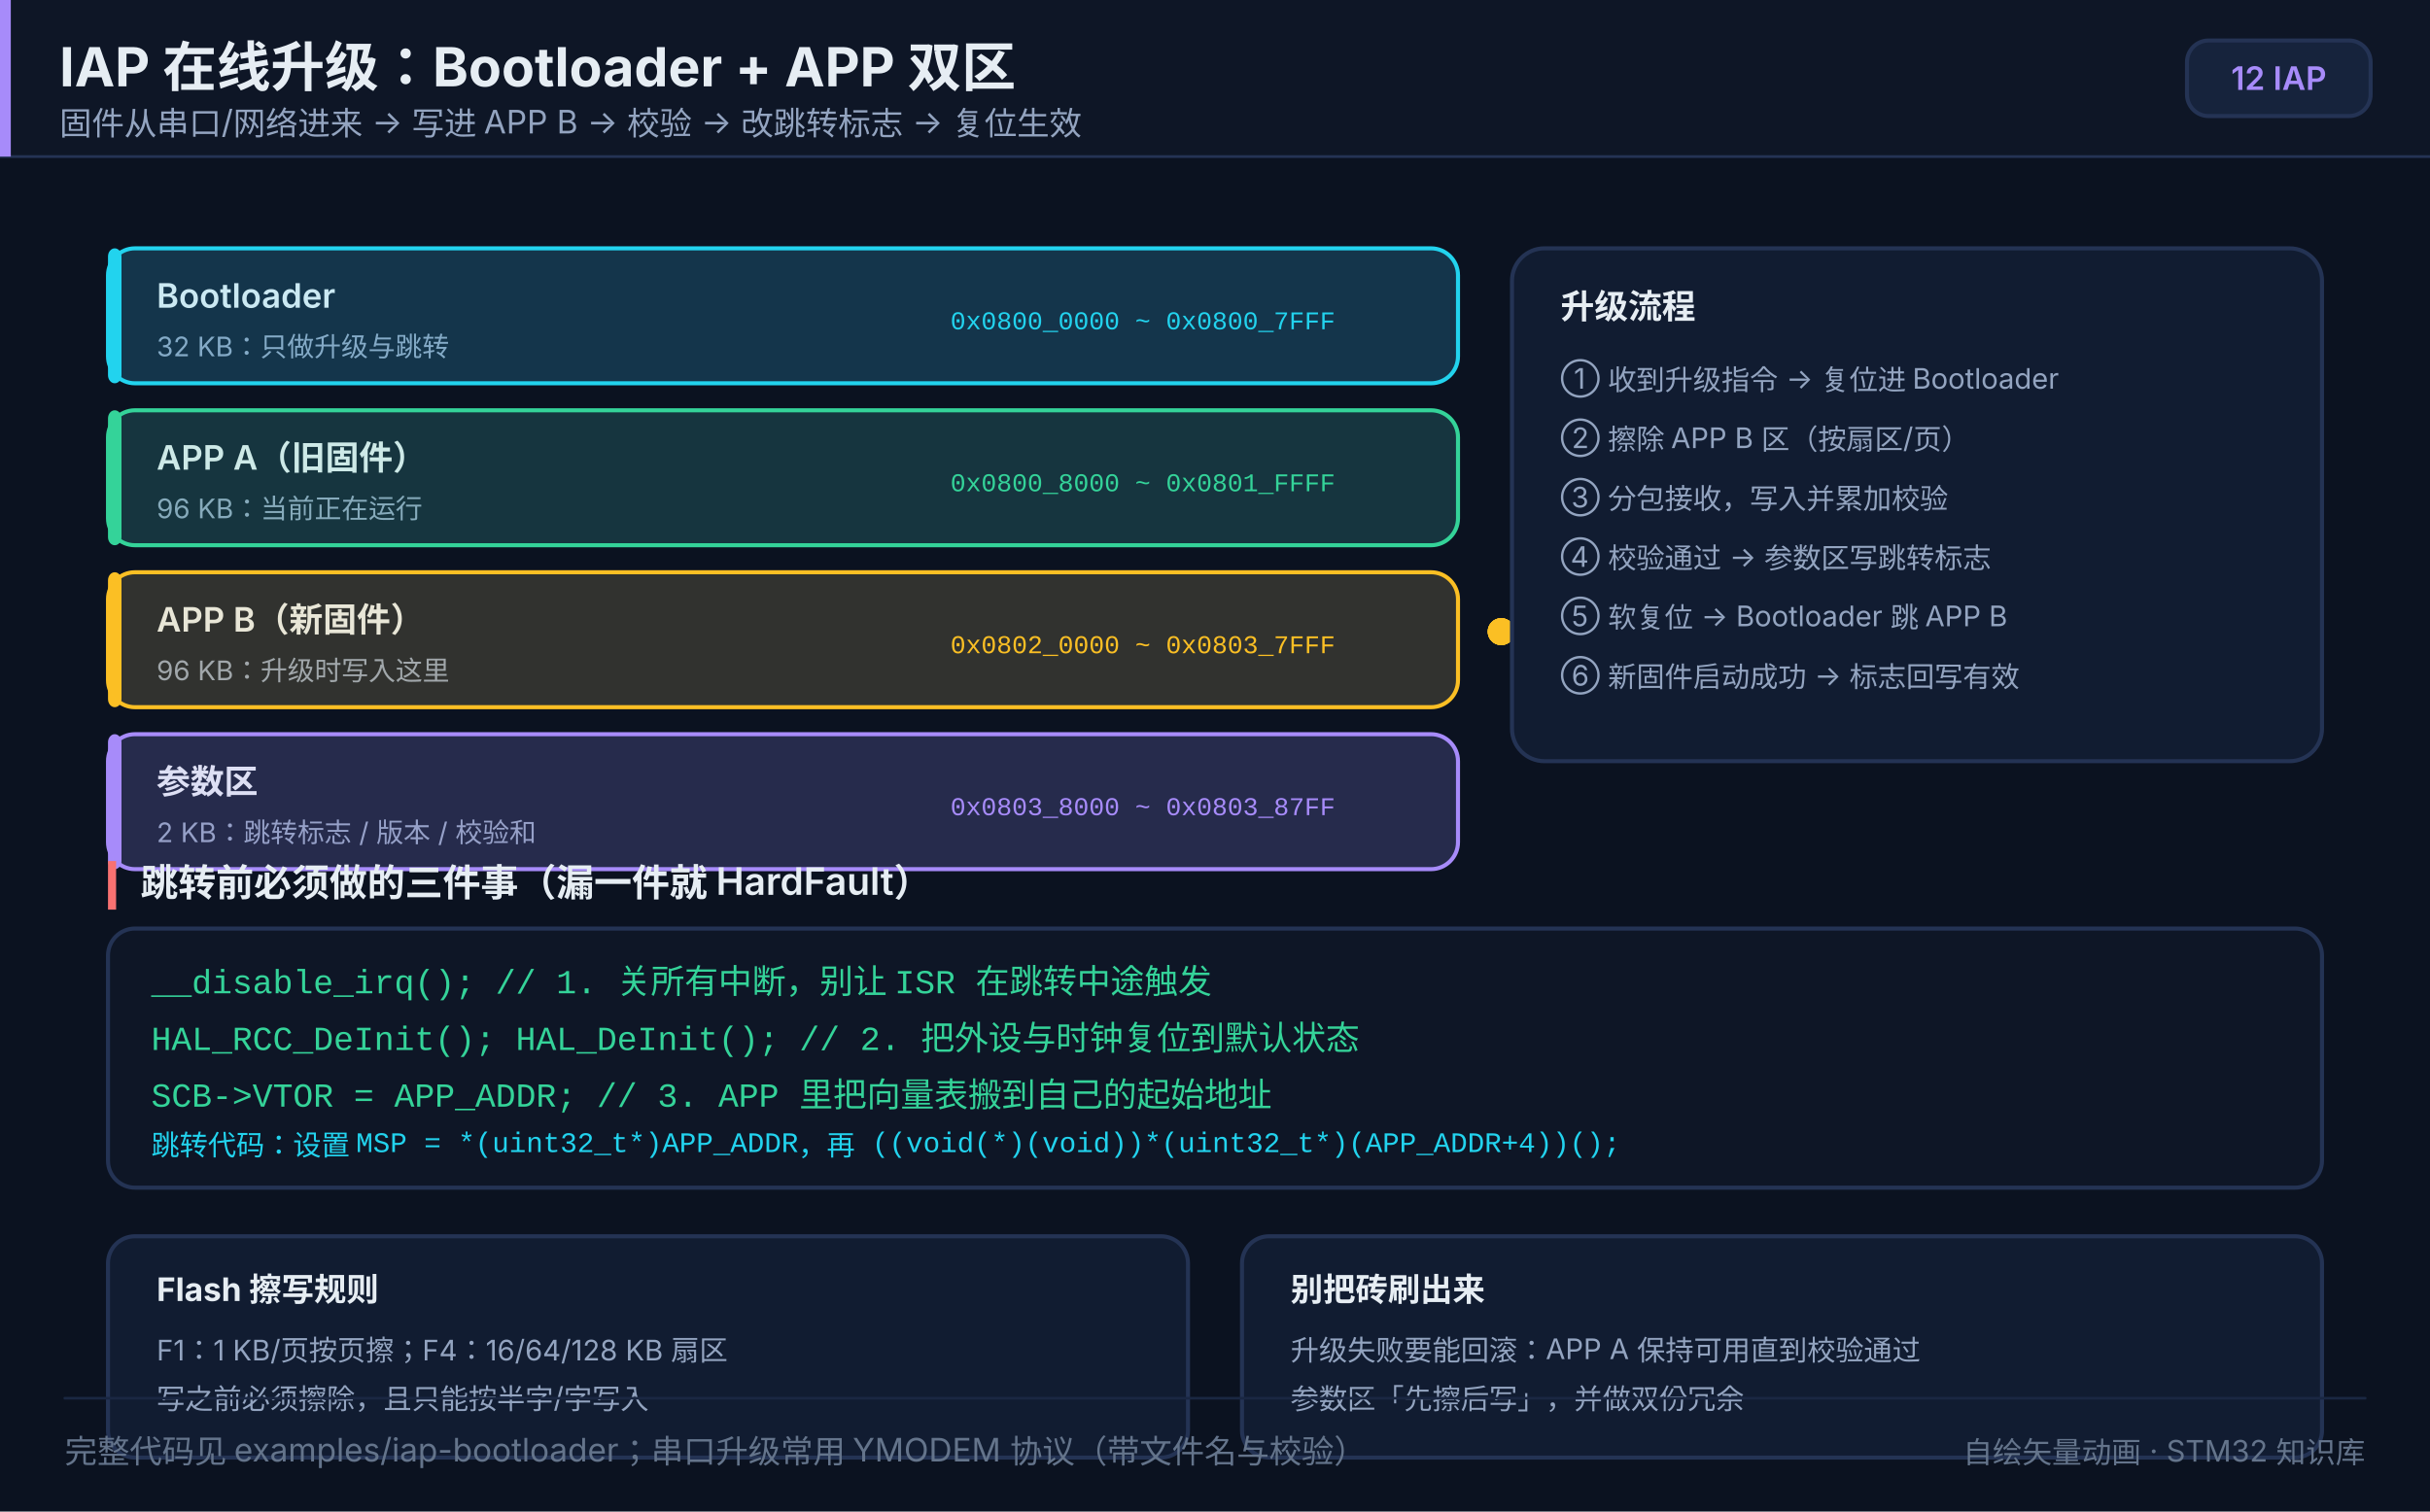
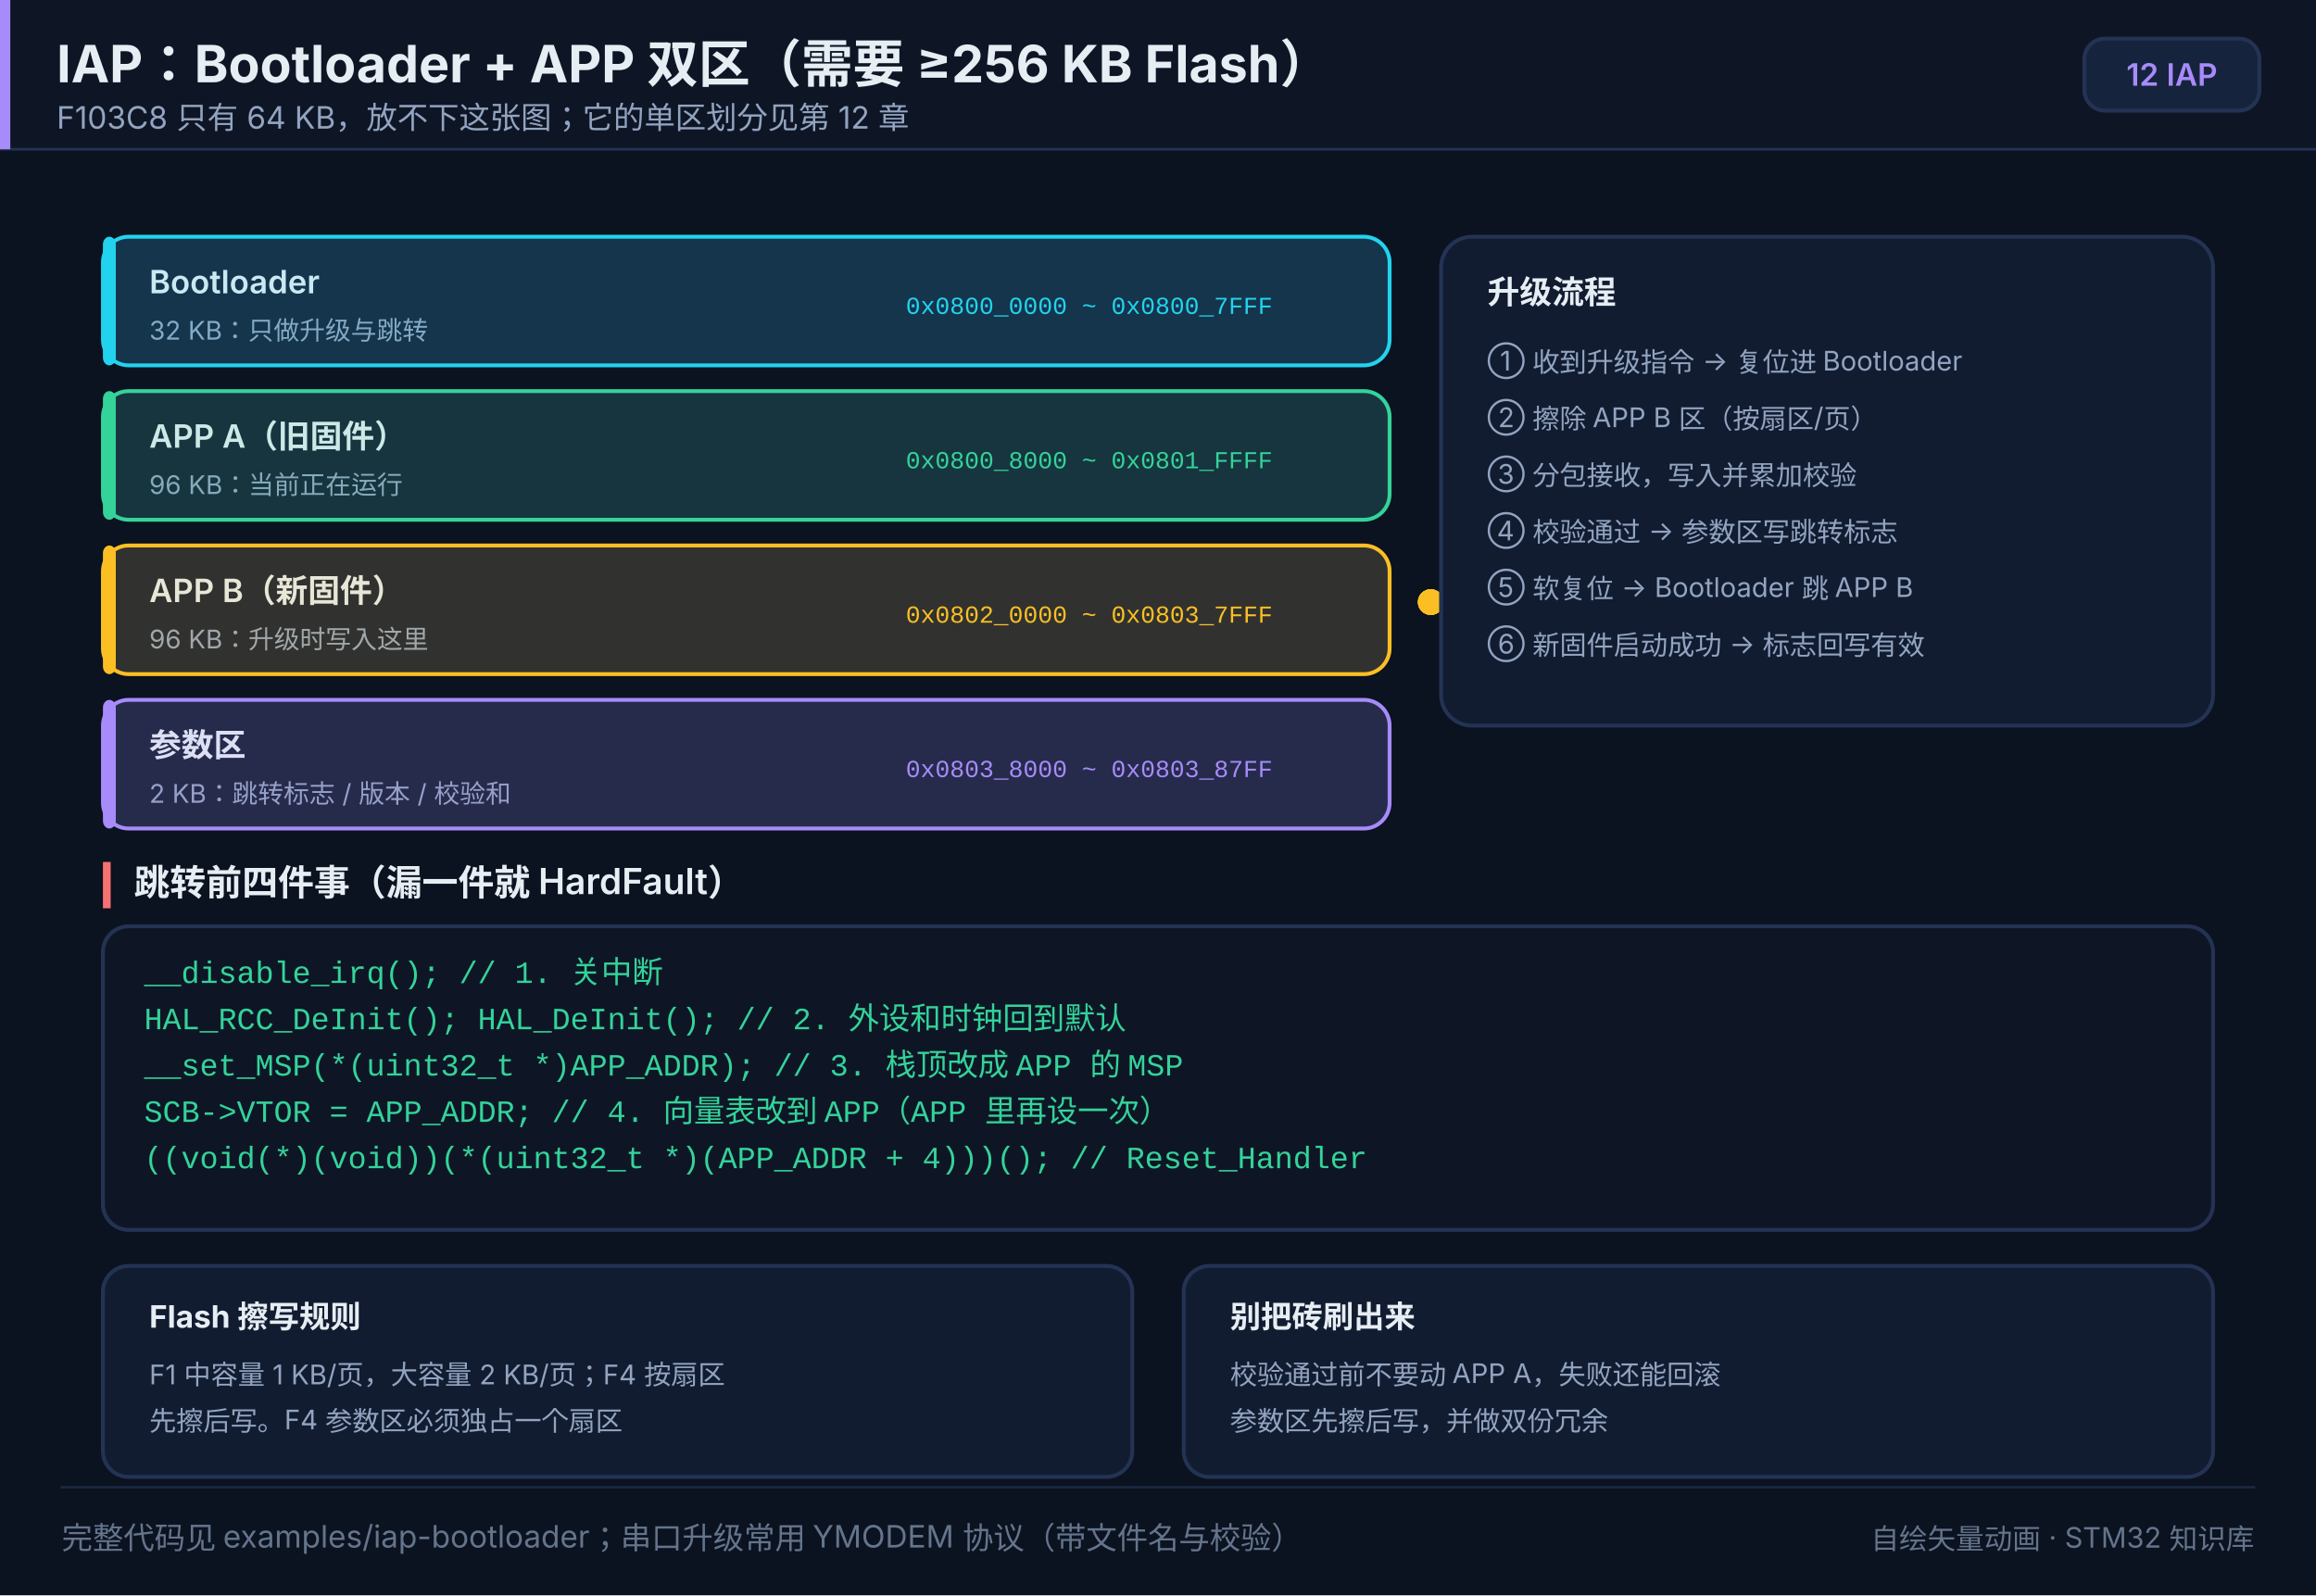
- <svg xmlns="http://www.w3.org/2000/svg" width="900" height="560" viewBox="0 0 900 560" role="img" aria-label="IAP 在线升级：Bootloader + APP 双区">
+ <svg xmlns="http://www.w3.org/2000/svg" width="900" height="620" viewBox="0 0 900 620" role="img" aria-label="IAP：Bootloader + APP 双区（需要 ≥256 KB Flash）">
  <style>
- @keyframes fb0-sq{0%,0.00%{opacity:1}17.50%,100%{opacity:.2f}}
+ @keyframes fb0-sq{0%,0.00%{opacity:0.06}0.30%,13.75%{opacity:0.3}14.05%,100%{opacity:0.06}}
.fb0{animation:fb0-sq 5.0s linear infinite;}
- @keyframes fb1-sq{0%,25.00%{opacity:1}42.50%,100%{opacity:.2f}}
+ @keyframes fb1-sq{0%,25.00%{opacity:0.06}25.30%,38.75%{opacity:0.3}39.05%,100%{opacity:0.06}}
.fb1{animation:fb1-sq 5.0s linear infinite;}
- @keyframes fb2-sq{0%,50.00%{opacity:1}67.50%,100%{opacity:.2f}}
+ @keyframes fb2-sq{0%,50.00%{opacity:0.06}50.30%,63.75%{opacity:0.3}64.05%,100%{opacity:0.06}}
.fb2{animation:fb2-sq 5.0s linear infinite;}
- @keyframes fb3-sq{0%,75.00%{opacity:1}92.50%,100%{opacity:.2f}}
+ @keyframes fb3-sq{0%,75.00%{opacity:0.06}75.30%,88.75%{opacity:0.3}89.05%,100%{opacity:0.06}}
.fb3{animation:fb3-sq 5.0s linear infinite;}
- @keyframes fw0-mv{0%{translateX(0)}60%{translateX(92px)}61%,100%{translateX(92px)}}.fw0{animation:fw0-mv 2.4s linear infinite 0.0s;}
- @keyframes fw1-mv{0%{translateX(0)}60%{translateX(92px)}61%,100%{translateX(92px)}}.fw1{animation:fw1-mv 2.4s linear infinite 0.6s;}
- @keyframes fw2-mv{0%{translateX(0)}60%{translateX(92px)}61%,100%{translateX(92px)}}.fw2{animation:fw2-mv 2.4s linear infinite 1.2s;}
- @keyframes fw3-mv{0%{translateX(0)}60%{translateX(92px)}61%,100%{translateX(92px)}}.fw3{animation:fw3-mv 2.4s linear infinite 1.8s;}
+ @keyframes fw0-mv{0%{transform:translateX(0)}60%{transform:translateX(92px)}61%,100%{transform:translateX(92px)}}.fw0{animation:fw0-mv 2.4s linear infinite 0.0s;}
+ @keyframes fw1-mv{0%{transform:translateX(0)}60%{transform:translateX(92px)}61%,100%{transform:translateX(92px)}}.fw1{animation:fw1-mv 2.4s linear infinite 0.6s;}
+ @keyframes fw2-mv{0%{transform:translateX(0)}60%{transform:translateX(92px)}61%,100%{transform:translateX(92px)}}.fw2{animation:fw2-mv 2.4s linear infinite 1.2s;}
+ @keyframes fw3-mv{0%{transform:translateX(0)}60%{transform:translateX(92px)}61%,100%{transform:translateX(92px)}}.fw3{animation:fw3-mv 2.4s linear infinite 1.8s;}
</style>
-   <rect x="0" y="0" width="900" height="560" fill="#0b1220" />
+   <rect x="0" y="0" width="900" height="620" fill="#0b1220" />
  <rect x="0" y="0" width="900" height="58" fill="#0e1626" opacity="1" />
  <line x1="0" y1="58" x2="900" y2="58" stroke="#243354" stroke-width="1" stroke-linecap="round" opacity="1" />
  <rect x="0" y="0" width="4" height="58" fill="#a78bfa" opacity="1" />
-   <text x="22" y="32" font-size="20" fill="#e6edf3" text-anchor="start" opacity="1" font-family="'PingFang SC','Hiragino Sans GB','Microsoft YaHei',system-ui,-apple-system,'Segoe UI',sans-serif" font-weight="700">IAP 在线升级：Bootloader + APP 双区</text>
-   <text x="22" y="50" font-size="12" fill="#93a4c0" text-anchor="start" opacity="1" font-family="'PingFang SC','Hiragino Sans GB','Microsoft YaHei',system-ui,-apple-system,'Segoe UI',sans-serif">固件从串口/网络进来 → 写进 APP B → 校验 → 改跳转标志 → 复位生效</text>
+   <text x="22" y="32" font-size="20" fill="#e6edf3" text-anchor="start" opacity="1" font-family="'PingFang SC','Hiragino Sans GB','Microsoft YaHei',system-ui,-apple-system,'Segoe UI',sans-serif" font-weight="700">IAP：Bootloader + APP 双区（需要 ≥256 KB Flash）</text>
+   <text x="22" y="50" font-size="12" fill="#93a4c0" text-anchor="start" opacity="1" font-family="'PingFang SC','Hiragino Sans GB','Microsoft YaHei',system-ui,-apple-system,'Segoe UI',sans-serif">F103C8 只有 64 KB，放不下这张图；它的单区划分见第 12 章</text>
  <rect x="810" y="15" width="68" height="28" fill="#16233c" opacity="1" rx="8" stroke="#243354" stroke-width="1.5" />
  <text x="844" y="33.32" font-size="12" fill="#a78bfa" text-anchor="middle" opacity="1" font-family="'PingFang SC','Hiragino Sans GB','Microsoft YaHei',system-ui,-apple-system,'Segoe UI',sans-serif" font-weight="600">12 IAP</text>
  <rect x="40" y="92" width="500" height="50" fill="#111c31" opacity="1" rx="10" stroke="#22d3ee" stroke-width="1.5" />
  <rect x="40" y="92" width="5" height="50" fill="#22d3ee" opacity="1" rx="3" />
  <text x="58" y="114" font-size="12.5" fill="#e6edf3" text-anchor="start" opacity="1" font-family="'PingFang SC','Hiragino Sans GB','Microsoft YaHei',system-ui,-apple-system,'Segoe UI',sans-serif" font-weight="600">Bootloader</text>
  <text x="58" y="132" font-size="10" fill="#93a4c0" text-anchor="start" opacity="1" font-family="'PingFang SC','Hiragino Sans GB','Microsoft YaHei',system-ui,-apple-system,'Segoe UI',sans-serif">32 KB：只做升级与跳转</text>
  <text x="352" y="122" font-size="9.5" fill="#22d3ee" text-anchor="start" opacity="1" font-family="ui-monospace,SFMono-Regular,'JetBrains Mono',Consolas,'Courier New',monospace">0x0800_0000 ~ 0x0800_7FFF</text>
  <rect x="40" y="92" width="500" height="50" fill="#22d3ee" opacity="0.14" rx="10" class="fb0" />
  <rect x="40" y="152" width="500" height="50" fill="#111c31" opacity="1" rx="10" stroke="#34d399" stroke-width="1.5" />
  <rect x="40" y="152" width="5" height="50" fill="#34d399" opacity="1" rx="3" />
  <text x="58" y="174" font-size="12.5" fill="#e6edf3" text-anchor="start" opacity="1" font-family="'PingFang SC','Hiragino Sans GB','Microsoft YaHei',system-ui,-apple-system,'Segoe UI',sans-serif" font-weight="600">APP A（旧固件）</text>
  <text x="58" y="192" font-size="10" fill="#93a4c0" text-anchor="start" opacity="1" font-family="'PingFang SC','Hiragino Sans GB','Microsoft YaHei',system-ui,-apple-system,'Segoe UI',sans-serif">96 KB：当前正在运行</text>
  <text x="352" y="182" font-size="9.5" fill="#34d399" text-anchor="start" opacity="1" font-family="ui-monospace,SFMono-Regular,'JetBrains Mono',Consolas,'Courier New',monospace">0x0800_8000 ~ 0x0801_FFFF</text>
  <rect x="40" y="152" width="500" height="50" fill="#34d399" opacity="0.14" rx="10" class="fb1" />
  <rect x="40" y="212" width="500" height="50" fill="#111c31" opacity="1" rx="10" stroke="#fbbf24" stroke-width="1.5" />
  <rect x="40" y="212" width="5" height="50" fill="#fbbf24" opacity="1" rx="3" />
  <text x="58" y="234" font-size="12.5" fill="#e6edf3" text-anchor="start" opacity="1" font-family="'PingFang SC','Hiragino Sans GB','Microsoft YaHei',system-ui,-apple-system,'Segoe UI',sans-serif" font-weight="600">APP B（新固件）</text>
  <text x="58" y="252" font-size="10" fill="#93a4c0" text-anchor="start" opacity="1" font-family="'PingFang SC','Hiragino Sans GB','Microsoft YaHei',system-ui,-apple-system,'Segoe UI',sans-serif">96 KB：升级时写入这里</text>
  <text x="352" y="242" font-size="9.5" fill="#fbbf24" text-anchor="start" opacity="1" font-family="ui-monospace,SFMono-Regular,'JetBrains Mono',Consolas,'Courier New',monospace">0x0802_0000 ~ 0x0803_7FFF</text>
  <rect x="40" y="212" width="500" height="50" fill="#fbbf24" opacity="0.14" rx="10" class="fb2" />
  <rect x="40" y="272" width="500" height="50" fill="#111c31" opacity="1" rx="10" stroke="#a78bfa" stroke-width="1.5" />
  <rect x="40" y="272" width="5" height="50" fill="#a78bfa" opacity="1" rx="3" />
  <text x="58" y="294" font-size="12.5" fill="#e6edf3" text-anchor="start" opacity="1" font-family="'PingFang SC','Hiragino Sans GB','Microsoft YaHei',system-ui,-apple-system,'Segoe UI',sans-serif" font-weight="600">参数区</text>
  <text x="58" y="312" font-size="10" fill="#93a4c0" text-anchor="start" opacity="1" font-family="'PingFang SC','Hiragino Sans GB','Microsoft YaHei',system-ui,-apple-system,'Segoe UI',sans-serif">2 KB：跳转标志 / 版本 / 校验和</text>
  <text x="352" y="302" font-size="9.5" fill="#a78bfa" text-anchor="start" opacity="1" font-family="ui-monospace,SFMono-Regular,'JetBrains Mono',Consolas,'Courier New',monospace">0x0803_8000 ~ 0x0803_87FF</text>
  <rect x="40" y="272" width="500" height="50" fill="#a78bfa" opacity="0.14" rx="10" class="fb3" />
  <circle cx="556" cy="234" r="5" fill="#fbbf24" opacity="1" class="fw0" />
  <circle cx="556" cy="234" r="5" fill="#fbbf24" opacity="1" class="fw1" />
  <circle cx="556" cy="234" r="5" fill="#fbbf24" opacity="1" class="fw2" />
  <circle cx="556" cy="234" r="5" fill="#fbbf24" opacity="1" class="fw3" />
  <rect x="560" y="92" width="300" height="190" fill="#111c31" opacity="1" rx="12" stroke="#243354" stroke-width="1.5" />
  <text x="578" y="118" font-size="12.5" fill="#e6edf3" text-anchor="start" opacity="1" font-family="'PingFang SC','Hiragino Sans GB','Microsoft YaHei',system-ui,-apple-system,'Segoe UI',sans-serif" font-weight="700">升级流程</text>
  <text x="578" y="144" font-size="10.5" fill="#93a4c0" text-anchor="start" opacity="1" font-family="'PingFang SC','Hiragino Sans GB','Microsoft YaHei',system-ui,-apple-system,'Segoe UI',sans-serif">① 收到升级指令 → 复位进 Bootloader</text>
  <text x="578" y="166" font-size="10.5" fill="#93a4c0" text-anchor="start" opacity="1" font-family="'PingFang SC','Hiragino Sans GB','Microsoft YaHei',system-ui,-apple-system,'Segoe UI',sans-serif">② 擦除 APP B 区（按扇区/页）</text>
  <text x="578" y="188" font-size="10.5" fill="#93a4c0" text-anchor="start" opacity="1" font-family="'PingFang SC','Hiragino Sans GB','Microsoft YaHei',system-ui,-apple-system,'Segoe UI',sans-serif">③ 分包接收，写入并累加校验</text>
  <text x="578" y="210" font-size="10.5" fill="#93a4c0" text-anchor="start" opacity="1" font-family="'PingFang SC','Hiragino Sans GB','Microsoft YaHei',system-ui,-apple-system,'Segoe UI',sans-serif">④ 校验通过 → 参数区写跳转标志</text>
  <text x="578" y="232" font-size="10.5" fill="#93a4c0" text-anchor="start" opacity="1" font-family="'PingFang SC','Hiragino Sans GB','Microsoft YaHei',system-ui,-apple-system,'Segoe UI',sans-serif">⑤ 软复位 → Bootloader 跳 APP B</text>
  <text x="578" y="254" font-size="10.5" fill="#93a4c0" text-anchor="start" opacity="1" font-family="'PingFang SC','Hiragino Sans GB','Microsoft YaHei',system-ui,-apple-system,'Segoe UI',sans-serif">⑥ 新固件启动成功 → 标志回写有效</text>
-   <rect x="40" y="319" width="3" height="18" fill="#f87171" opacity="1" />
-   <text x="52" y="332" font-size="14" fill="#e6edf3" text-anchor="start" opacity="1" font-family="'PingFang SC','Hiragino Sans GB','Microsoft YaHei',system-ui,-apple-system,'Segoe UI',sans-serif" font-weight="600">跳转前必须做的三件事（漏一件就 HardFault）</text>
-   <rect x="40" y="344" width="820" height="96" fill="#0e1626" opacity="1" rx="10" stroke="#243354" stroke-width="1.5" />
-   <text x="56" y="368" font-size="12.5" fill="#34d399" text-anchor="start" opacity="1" font-family="ui-monospace,SFMono-Regular,'JetBrains Mono',Consolas,'Courier New',monospace">__disable_irq();                    // 1. 关所有中断，别让 ISR 在跳转中途触发</text>
-   <text x="56" y="389" font-size="12.5" fill="#34d399" text-anchor="start" opacity="1" font-family="ui-monospace,SFMono-Regular,'JetBrains Mono',Consolas,'Courier New',monospace">HAL_RCC_DeInit(); HAL_DeInit();     // 2. 把外设与时钟复位到默认状态</text>
-   <text x="56" y="410" font-size="12.5" fill="#34d399" text-anchor="start" opacity="1" font-family="ui-monospace,SFMono-Regular,'JetBrains Mono',Consolas,'Courier New',monospace">SCB-&gt;VTOR = APP_ADDR;               // 3. APP 里把向量表搬到自己的起始地址</text>
-   <text x="56" y="428" font-size="10.5" fill="#22d3ee" text-anchor="start" opacity="1" font-family="ui-monospace,SFMono-Regular,'JetBrains Mono',Consolas,'Courier New',monospace">跳转代码：设置 MSP = *(uint32_t*)APP_ADDR，再 ((void(*)(void))*(uint32_t*)(APP_ADDR+4))();</text>
-   <rect x="40" y="458" width="400" height="82" fill="#111c31" opacity="1" rx="10" stroke="#243354" stroke-width="1.5" />
-   <text x="58" y="482" font-size="12" fill="#e6edf3" text-anchor="start" opacity="1" font-family="'PingFang SC','Hiragino Sans GB','Microsoft YaHei',system-ui,-apple-system,'Segoe UI',sans-serif" font-weight="700">Flash 擦写规则</text>
-   <text x="58" y="504" font-size="10.5" fill="#93a4c0" text-anchor="start" opacity="1" font-family="'PingFang SC','Hiragino Sans GB','Microsoft YaHei',system-ui,-apple-system,'Segoe UI',sans-serif">F1：1 KB/页按页擦；F4：16/64/128 KB 扇区</text>
-   <text x="58" y="522" font-size="10.5" fill="#93a4c0" text-anchor="start" opacity="1" font-family="'PingFang SC','Hiragino Sans GB','Microsoft YaHei',system-ui,-apple-system,'Segoe UI',sans-serif">写之前必须擦除，且只能按半字/字写入</text>
-   <rect x="460" y="458" width="400" height="82" fill="#111c31" opacity="1" rx="10" stroke="#243354" stroke-width="1.5" />
-   <text x="478" y="482" font-size="12" fill="#e6edf3" text-anchor="start" opacity="1" font-family="'PingFang SC','Hiragino Sans GB','Microsoft YaHei',system-ui,-apple-system,'Segoe UI',sans-serif" font-weight="700">别把砖刷出来</text>
-   <text x="478" y="504" font-size="10.5" fill="#93a4c0" text-anchor="start" opacity="1" font-family="'PingFang SC','Hiragino Sans GB','Microsoft YaHei',system-ui,-apple-system,'Segoe UI',sans-serif">升级失败要能回滚：APP A 保持可用直到校验通过</text>
-   <text x="478" y="522" font-size="10.5" fill="#93a4c0" text-anchor="start" opacity="1" font-family="'PingFang SC','Hiragino Sans GB','Microsoft YaHei',system-ui,-apple-system,'Segoe UI',sans-serif">参数区「先擦后写」，并做双份冗余</text>
-   <line x1="24" y1="518" x2="876" y2="518" stroke="#1a2742" stroke-width="1" stroke-linecap="round" opacity="1" />
-   <text x="24" y="542" font-size="12" fill="#64748b" text-anchor="start" opacity="1" font-family="'PingFang SC','Hiragino Sans GB','Microsoft YaHei',system-ui,-apple-system,'Segoe UI',sans-serif">完整代码见 examples/iap-bootloader；串口升级常用 YMODEM 协议（带文件名与校验）</text>
-   <text x="876" y="542" font-size="11" fill="#64748b" text-anchor="end" opacity="1" font-family="'PingFang SC','Hiragino Sans GB','Microsoft YaHei',system-ui,-apple-system,'Segoe UI',sans-serif">自绘矢量动画 · STM32 知识库</text>
+   <rect x="40" y="335" width="3" height="18" fill="#f87171" opacity="1" />
+   <text x="52" y="348" font-size="14" fill="#e6edf3" text-anchor="start" opacity="1" font-family="'PingFang SC','Hiragino Sans GB','Microsoft YaHei',system-ui,-apple-system,'Segoe UI',sans-serif" font-weight="600">跳转前四件事（漏一件就 HardFault）</text>
+   <rect x="40" y="360" width="820" height="118" fill="#0e1626" opacity="1" rx="10" stroke="#243354" stroke-width="1.5" />
+   <text x="56" y="382" font-size="12" fill="#34d399" text-anchor="start" opacity="1" font-family="ui-monospace,SFMono-Regular,'JetBrains Mono',Consolas,'Courier New',monospace">__disable_irq();                         // 1. 关中断</text>
+   <text x="56" y="400" font-size="12" fill="#34d399" text-anchor="start" opacity="1" font-family="ui-monospace,SFMono-Regular,'JetBrains Mono',Consolas,'Courier New',monospace">HAL_RCC_DeInit(); HAL_DeInit();          // 2. 外设和时钟回到默认</text>
+   <text x="56" y="418" font-size="12" fill="#34d399" text-anchor="start" opacity="1" font-family="ui-monospace,SFMono-Regular,'JetBrains Mono',Consolas,'Courier New',monospace">__set_MSP(*(uint32_t *)APP_ADDR);        // 3. 栈顶改成 APP 的 MSP</text>
+   <text x="56" y="436" font-size="12" fill="#34d399" text-anchor="start" opacity="1" font-family="ui-monospace,SFMono-Regular,'JetBrains Mono',Consolas,'Courier New',monospace">SCB-&gt;VTOR = APP_ADDR;                    // 4. 向量表改到 APP（APP 里再设一次）</text>
+   <text x="56" y="454" font-size="12" fill="#34d399" text-anchor="start" opacity="1" font-family="ui-monospace,SFMono-Regular,'JetBrains Mono',Consolas,'Courier New',monospace">((void(*)(void))(*(uint32_t *)(APP_ADDR + 4)))();  // Reset_Handler</text>
+   <rect x="40" y="492" width="400" height="82" fill="#111c31" opacity="1" rx="10" stroke="#243354" stroke-width="1.5" />
+   <text x="58" y="516" font-size="12" fill="#e6edf3" text-anchor="start" opacity="1" font-family="'PingFang SC','Hiragino Sans GB','Microsoft YaHei',system-ui,-apple-system,'Segoe UI',sans-serif" font-weight="700">Flash 擦写规则</text>
+   <text x="58" y="538" font-size="10.5" fill="#93a4c0" text-anchor="start" opacity="1" font-family="'PingFang SC','Hiragino Sans GB','Microsoft YaHei',system-ui,-apple-system,'Segoe UI',sans-serif">F1 中容量 1 KB/页，大容量 2 KB/页；F4 按扇区</text>
+   <text x="58" y="556" font-size="10.5" fill="#93a4c0" text-anchor="start" opacity="1" font-family="'PingFang SC','Hiragino Sans GB','Microsoft YaHei',system-ui,-apple-system,'Segoe UI',sans-serif">先擦后写。F4 参数区必须独占一个扇区</text>
+   <rect x="460" y="492" width="400" height="82" fill="#111c31" opacity="1" rx="10" stroke="#243354" stroke-width="1.5" />
+   <text x="478" y="516" font-size="12" fill="#e6edf3" text-anchor="start" opacity="1" font-family="'PingFang SC','Hiragino Sans GB','Microsoft YaHei',system-ui,-apple-system,'Segoe UI',sans-serif" font-weight="700">别把砖刷出来</text>
+   <text x="478" y="538" font-size="10.5" fill="#93a4c0" text-anchor="start" opacity="1" font-family="'PingFang SC','Hiragino Sans GB','Microsoft YaHei',system-ui,-apple-system,'Segoe UI',sans-serif">校验通过前不要动 APP A，失败还能回滚</text>
+   <text x="478" y="556" font-size="10.5" fill="#93a4c0" text-anchor="start" opacity="1" font-family="'PingFang SC','Hiragino Sans GB','Microsoft YaHei',system-ui,-apple-system,'Segoe UI',sans-serif">参数区先擦后写，并做双份冗余</text>
+   <line x1="24" y1="578" x2="876" y2="578" stroke="#1a2742" stroke-width="1" stroke-linecap="round" opacity="1" />
+   <text x="24" y="602" font-size="12" fill="#64748b" text-anchor="start" opacity="1" font-family="'PingFang SC','Hiragino Sans GB','Microsoft YaHei',system-ui,-apple-system,'Segoe UI',sans-serif">完整代码见 examples/iap-bootloader；串口升级常用 YMODEM 协议（带文件名与校验）</text>
+   <text x="876" y="602" font-size="11" fill="#64748b" text-anchor="end" opacity="1" font-family="'PingFang SC','Hiragino Sans GB','Microsoft YaHei',system-ui,-apple-system,'Segoe UI',sans-serif">自绘矢量动画 · STM32 知识库</text>
</svg>
